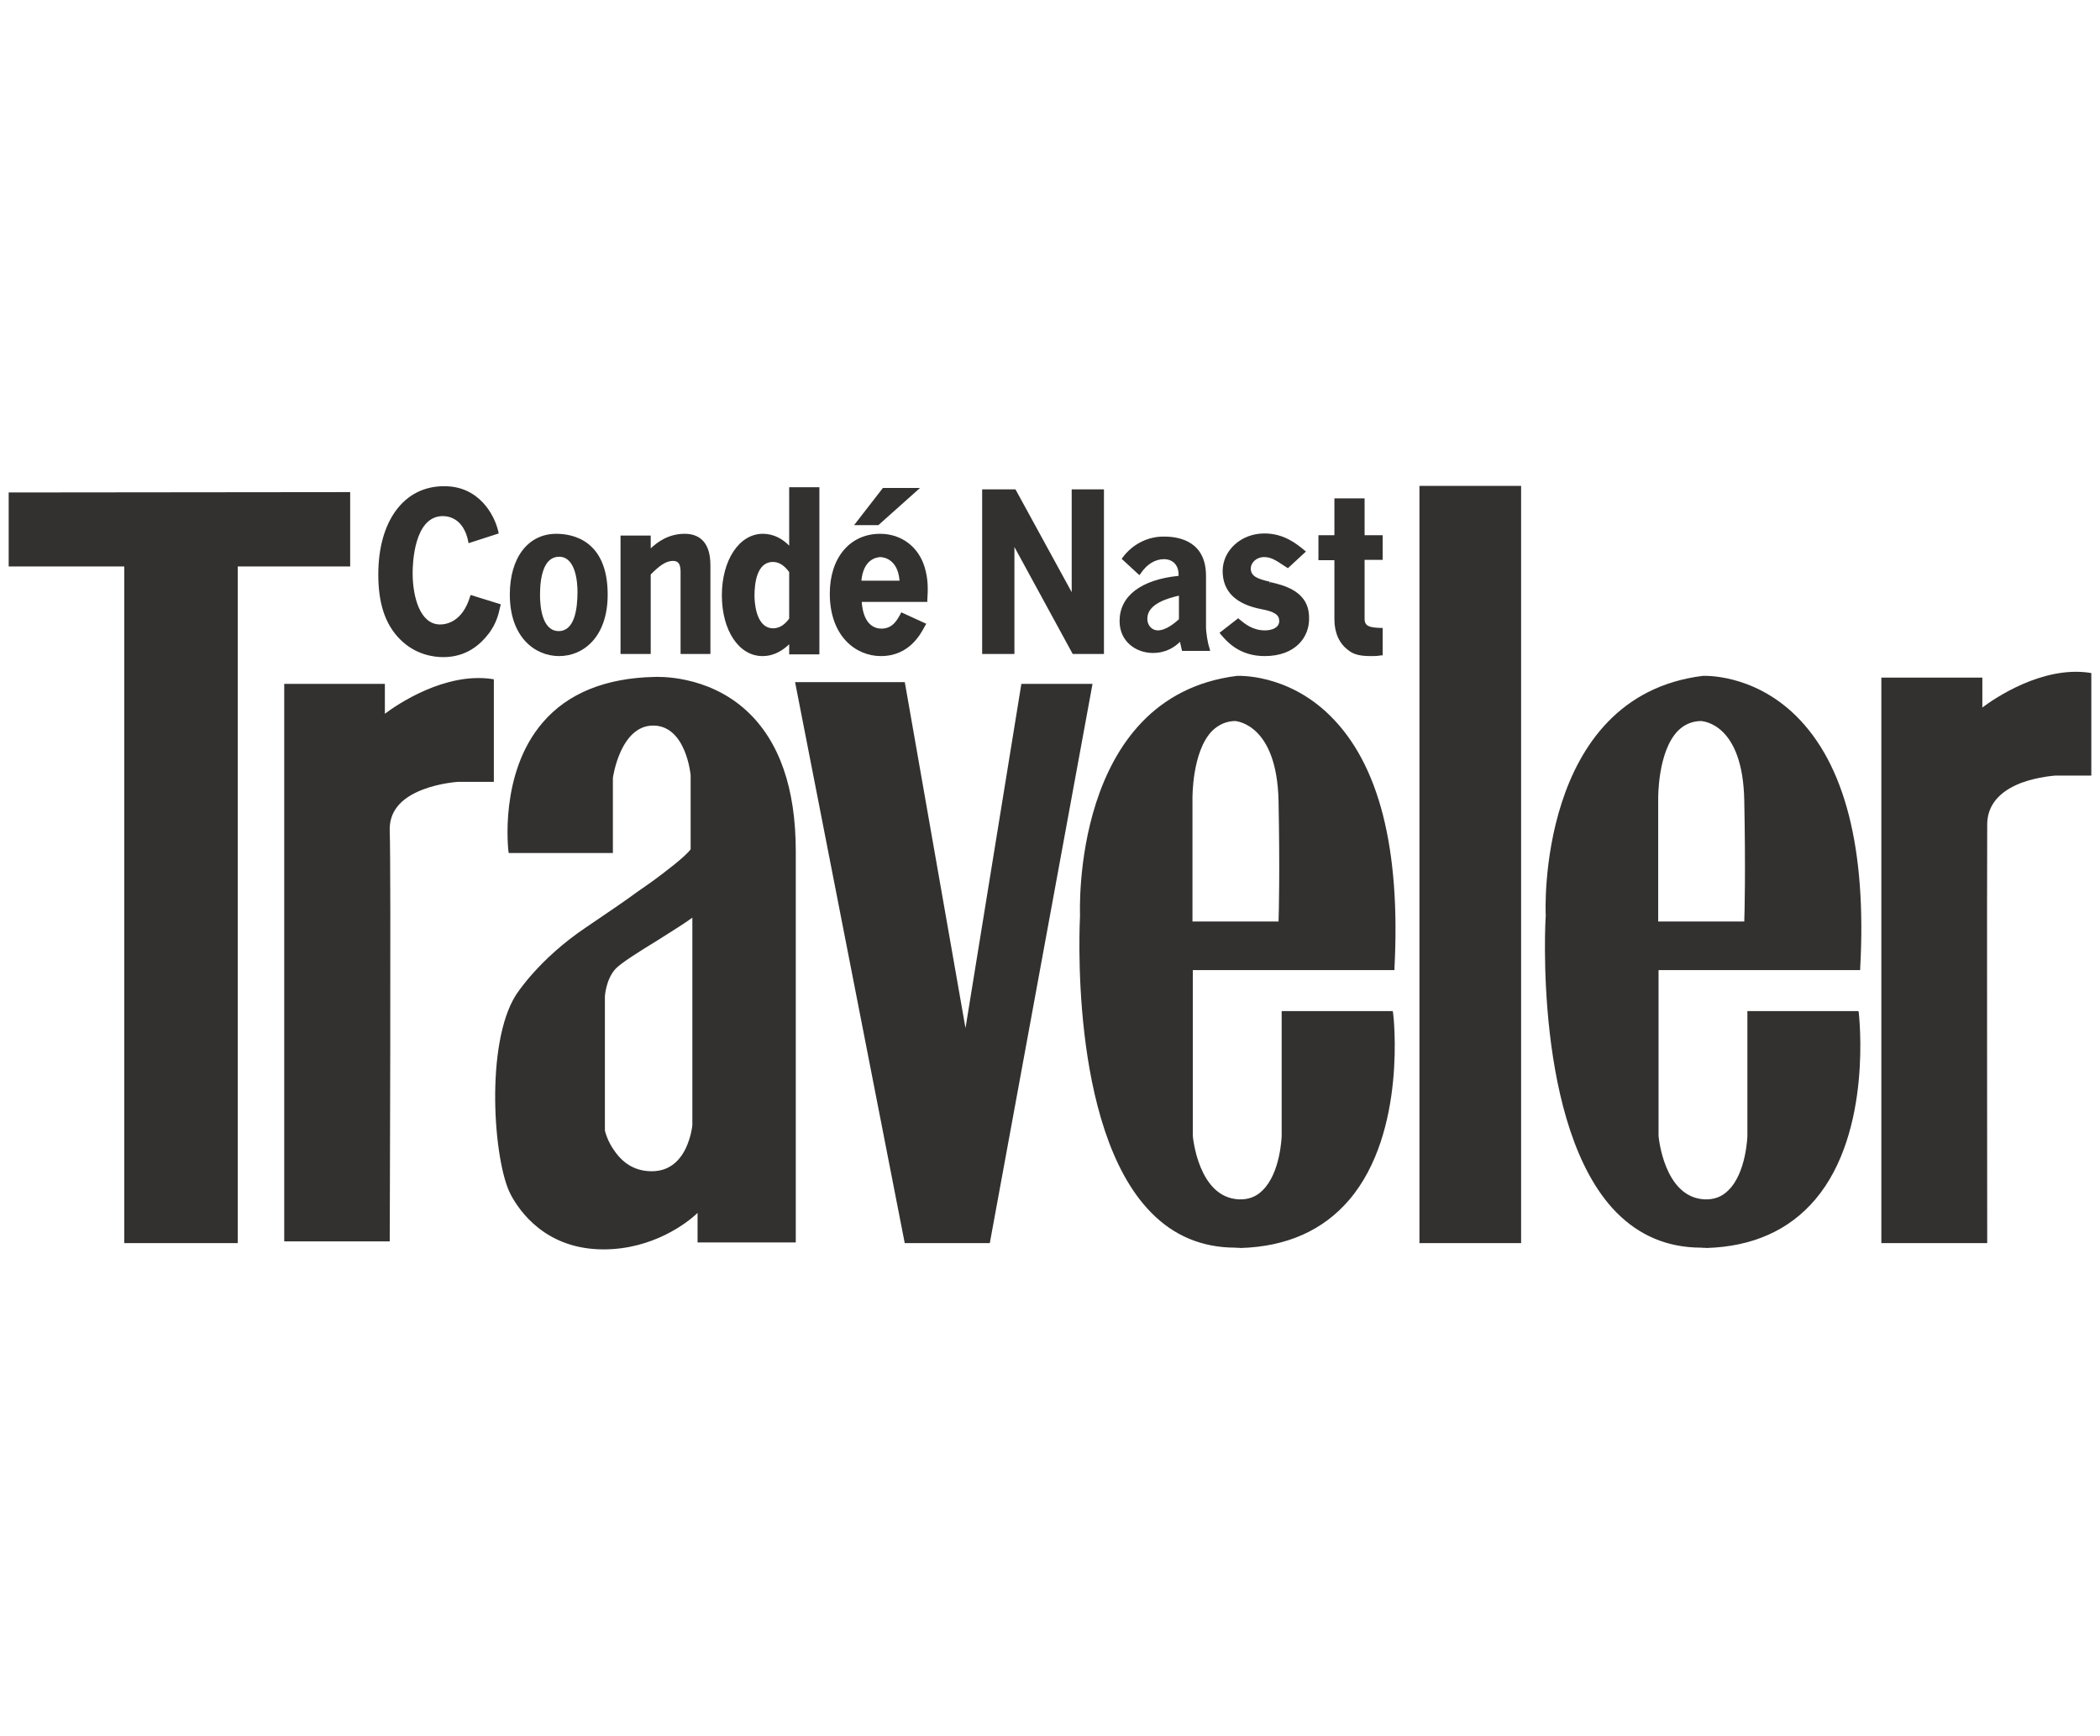
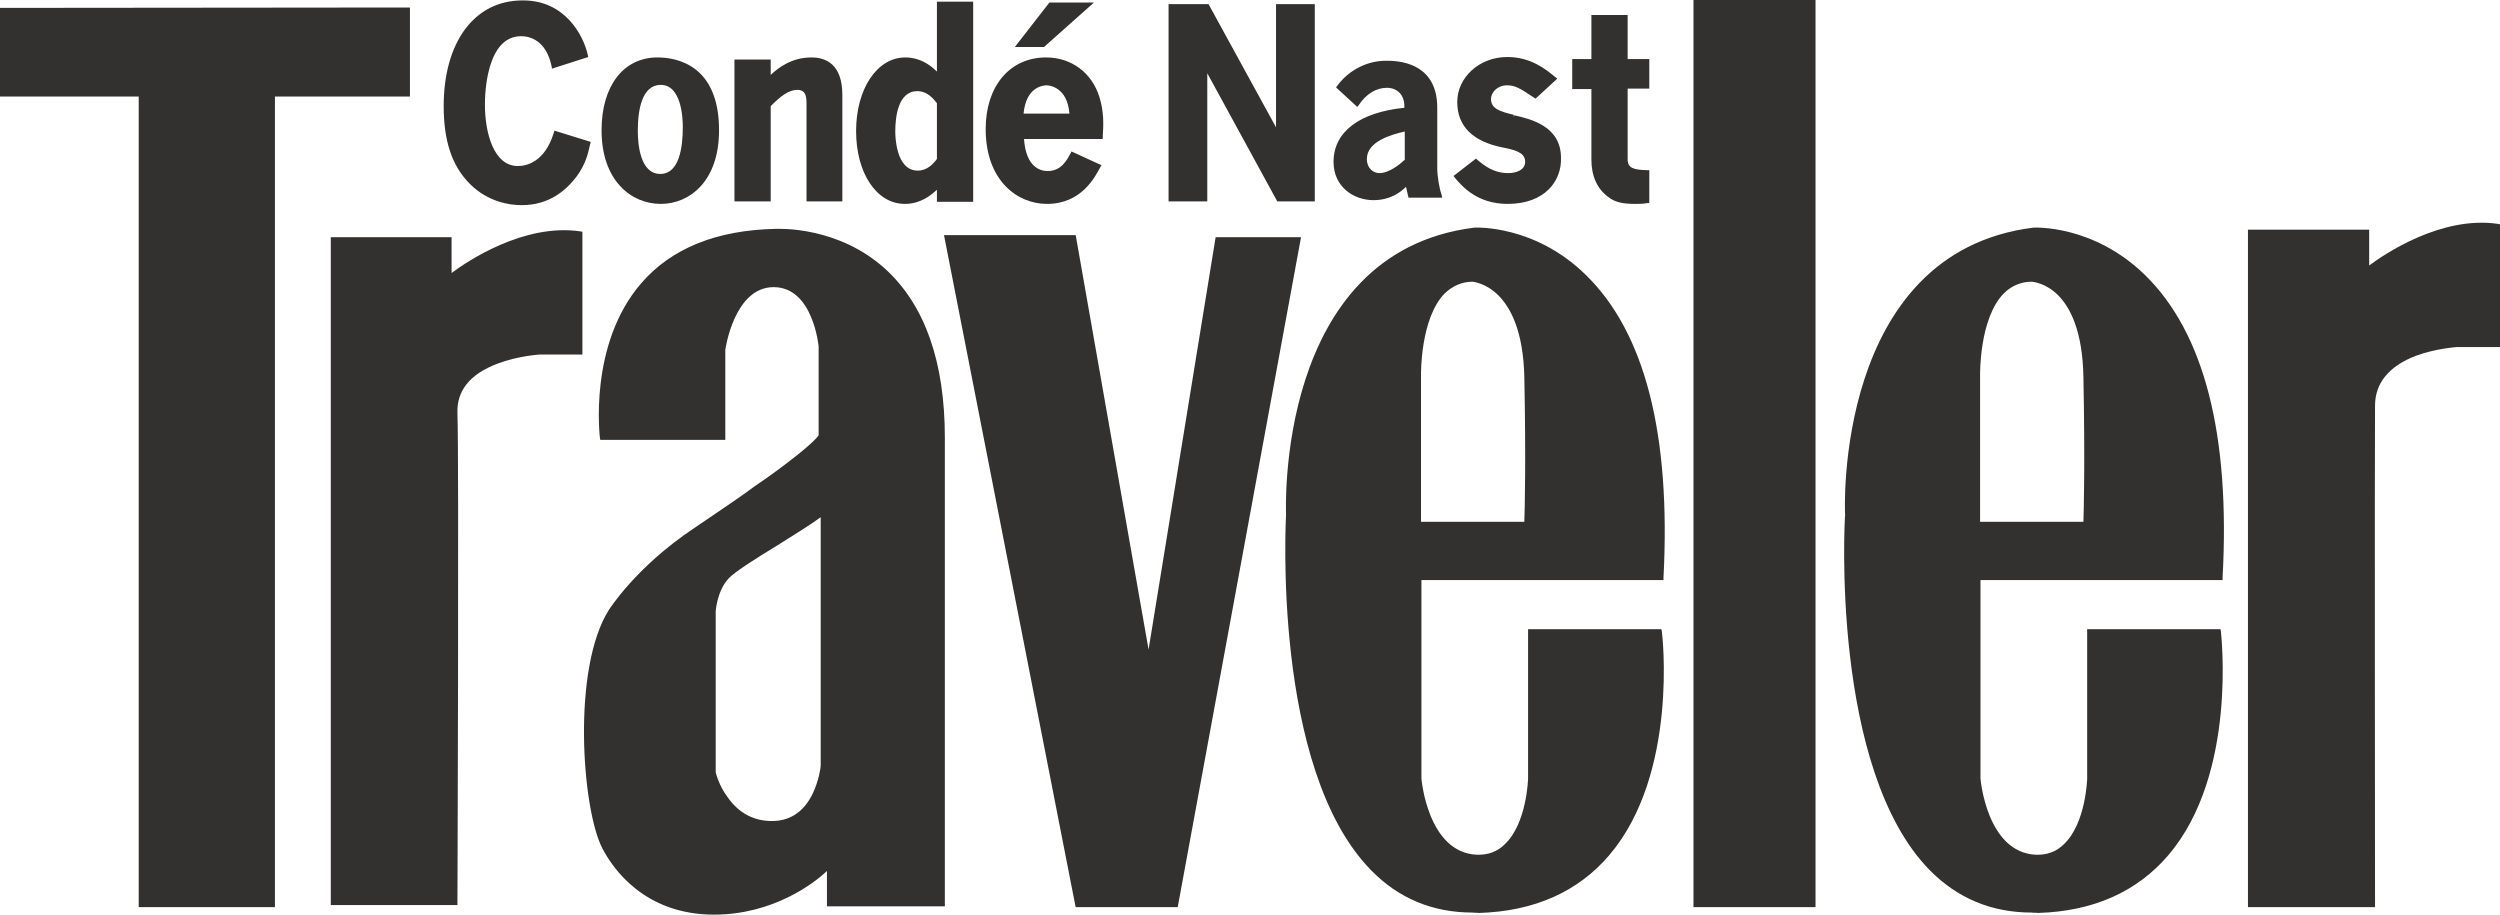
- <svg xmlns="http://www.w3.org/2000/svg" width="121" height="100" viewBox="0 0 121 100" fill="none">
-   <path fill-rule="evenodd" clip-rule="evenodd" d="M0.62 28.48V32.524H7.299V71.52H13.598V32.524H20.077V28.48H0.62Z" fill="#33312F" />
-   <path fill-rule="evenodd" clip-rule="evenodd" d="M0.5 28.38V32.644H7.159V71.64H13.698V32.644H20.177V28.36L0.5 28.38ZM0.74 28.601L19.977 28.581V32.424H13.478V71.419H7.399V32.424H0.74V28.601Z" fill="#33312F" />
-   <path fill-rule="evenodd" clip-rule="evenodd" d="M22.056 41.372V39.531H16.477V71.439H22.336C22.336 71.439 22.416 50.2 22.336 47.898C22.236 45.136 26.396 44.955 26.396 44.955H28.335V39.25C25.196 38.79 22.056 41.372 22.056 41.372Z" fill="#33312F" />
-   <path fill-rule="evenodd" clip-rule="evenodd" d="M16.597 71.319H22.236C22.236 69.638 22.296 50.08 22.236 47.898C22.136 45.056 26.356 44.835 26.396 44.835H28.235V39.35C25.216 38.97 22.176 41.432 22.156 41.452L21.976 41.612V39.631H16.617V71.319H16.597ZM22.456 71.54H16.377V39.41H22.176V41.132C22.896 40.591 25.636 38.73 28.355 39.13L28.455 39.15V45.056H26.396C26.396 45.056 25.376 45.116 24.376 45.496C23.056 45.996 22.416 46.797 22.456 47.878C22.536 50.16 22.456 71.199 22.456 71.419V71.54ZM58.97 39.531L55.651 59.949L52.051 39.45H45.952L52.231 71.54H56.931L62.83 39.55H58.97V39.531Z" fill="#33312F" />
-   <path fill-rule="evenodd" clip-rule="evenodd" d="M52.331 71.4H56.851L62.69 39.631H59.05L55.631 60.61L51.931 39.531H46.072L52.331 71.4ZM57.031 71.64H52.131L52.111 71.54L45.812 39.31H52.131L52.151 39.41L55.631 59.248L58.85 39.41H62.95L57.031 71.64ZM71.208 41.452C71.208 41.452 73.688 41.532 73.788 46.136C73.888 50.741 73.788 53.223 73.788 53.223H68.629V46.056C68.629 46.056 68.529 41.452 71.208 41.452ZM73.968 58.368V65.454C73.968 65.454 73.868 69.318 71.388 69.218C68.889 69.137 68.609 65.454 68.609 65.454V55.805H80.227C81.147 38.429 71.288 39.07 71.288 39.07C61.69 40.271 62.35 52.763 62.35 52.763C62.35 52.763 61.15 72.16 71.488 71.8C81.806 71.439 80.167 58.388 80.167 58.388H73.968V58.368Z" fill="#33312F" />
-   <path fill-rule="evenodd" clip-rule="evenodd" d="M73.668 53.103C73.688 52.562 73.748 50.14 73.668 46.136C73.568 41.752 71.268 41.572 71.188 41.552C70.668 41.552 70.228 41.752 69.848 42.113C68.669 43.314 68.709 46.016 68.709 46.036V53.103H73.668ZM73.888 53.323H68.509V46.036C68.509 45.936 68.469 43.214 69.709 41.953C70.128 41.532 70.628 41.332 71.208 41.332C71.328 41.332 73.808 41.472 73.908 46.136C74.008 50.681 73.908 53.183 73.908 53.223L73.888 53.323ZM71.428 39.17H71.308C61.93 40.331 62.45 52.622 62.47 52.742C62.47 52.883 61.77 64.874 66.489 69.698C67.849 71.079 69.528 71.74 71.488 71.68C74.068 71.58 76.127 70.679 77.587 68.957C80.647 65.374 80.147 59.328 80.067 58.468H74.108V65.454C74.108 65.554 74.048 67.716 72.908 68.777C72.488 69.157 71.988 69.338 71.408 69.338C70.348 69.297 69.508 68.617 68.989 67.356C68.749 66.755 68.589 66.115 68.529 65.474V55.705H80.147C80.487 48.959 79.247 44.155 76.487 41.412C74.348 39.31 71.968 39.17 71.428 39.17ZM71.188 71.9C69.269 71.9 67.629 71.219 66.309 69.858C61.53 64.974 62.23 52.883 62.23 52.763C62.23 52.642 61.69 40.151 71.268 38.95C71.308 38.95 74.148 38.79 76.627 41.232C79.467 44.015 80.707 48.919 80.347 55.805V55.905H68.729V65.454C68.729 65.474 69.029 69.017 71.388 69.117C71.908 69.137 72.368 68.977 72.728 68.617C73.788 67.616 73.848 65.474 73.848 65.454V58.267H80.247L80.267 58.368C80.287 58.428 81.087 65.214 77.747 69.137C76.247 70.899 74.148 71.84 71.488 71.92C71.388 71.9 71.288 71.92 71.188 71.9ZM98.024 41.452C98.024 41.452 100.523 41.532 100.603 46.136C100.703 50.741 100.603 53.223 100.603 53.223H95.424V46.056C95.444 46.056 95.364 41.452 98.024 41.452ZM100.803 58.368V65.454C100.803 65.454 100.703 69.318 98.224 69.218C95.724 69.137 95.444 65.454 95.444 65.454V55.805H107.062C107.982 38.429 98.124 39.07 98.124 39.07C88.525 40.271 89.185 52.763 89.185 52.763C89.185 52.763 87.985 72.16 98.324 71.8C108.662 71.439 107.002 58.388 107.002 58.388H100.803V58.368Z" fill="#33312F" />
-   <path fill-rule="evenodd" clip-rule="evenodd" d="M100.503 53.103C100.523 52.562 100.583 50.14 100.503 46.136C100.423 41.733 98.164 41.572 98.024 41.552C97.504 41.552 97.044 41.752 96.684 42.113C95.504 43.314 95.544 46.016 95.544 46.036V53.103H100.503ZM100.723 53.323H95.324V46.036C95.324 45.936 95.284 43.214 96.524 41.953C96.924 41.532 97.424 41.332 98.024 41.332C98.124 41.332 100.623 41.472 100.723 46.136C100.823 50.681 100.723 53.183 100.723 53.223V53.323ZM98.244 39.17H98.124C88.765 40.331 89.285 52.622 89.285 52.742C89.285 52.883 88.585 64.894 93.284 69.698C94.644 71.079 96.324 71.74 98.284 71.68C100.883 71.58 102.923 70.679 104.383 68.977C107.442 65.394 106.942 59.328 106.862 58.488H100.903V65.454C100.903 65.554 100.843 67.736 99.704 68.777C99.303 69.157 98.764 69.358 98.204 69.338C97.144 69.297 96.304 68.617 95.784 67.356C95.544 66.755 95.384 66.115 95.324 65.474V55.705H106.942C107.282 48.959 106.062 44.155 103.283 41.432C101.163 39.29 98.784 39.17 98.244 39.17ZM98.024 71.9C96.104 71.9 94.464 71.219 93.125 69.858C88.345 64.974 89.045 52.883 89.065 52.763C89.045 52.642 88.525 40.151 98.104 38.95C98.144 38.95 100.963 38.79 103.463 41.232C106.302 44.015 107.562 48.919 107.182 55.805V55.905H95.564V65.454C95.564 65.474 95.864 69.017 98.224 69.117C98.744 69.137 99.204 68.977 99.564 68.617C100.623 67.616 100.683 65.474 100.683 65.454V58.267H107.082L107.102 58.368C107.102 58.428 107.922 65.214 104.583 69.137C103.083 70.899 100.983 71.84 98.324 71.92C98.224 71.9 98.124 71.92 98.024 71.9ZM81.906 71.52H87.525V28.12H81.906V71.52Z" fill="#33312F" />
-   <path fill-rule="evenodd" clip-rule="evenodd" d="M82.026 71.4H87.425V28.24H82.026V71.4ZM81.787 71.64H87.645V28H81.787V71.64ZM114.101 40.992V39.15H108.522V71.499H114.381C114.381 71.499 114.361 49.8 114.381 47.498C114.401 44.735 118.44 44.555 118.44 44.555H120.38V38.85C117.241 38.429 114.101 40.992 114.101 40.992Z" fill="#33312F" />
-   <path fill-rule="evenodd" clip-rule="evenodd" d="M114.501 71.64H108.402V39.05H114.221V40.772C114.941 40.231 117.68 38.369 120.4 38.77L120.5 38.79V44.695H118.44C118.44 44.695 117.441 44.755 116.461 45.116C115.161 45.616 114.501 46.437 114.501 47.518C114.481 49.78 114.501 71.299 114.501 71.52V71.64ZM40.013 64.874C40.013 64.874 39.773 67.616 37.614 67.636C35.314 67.656 34.754 65.174 34.754 65.174V57.427C34.754 57.427 34.814 56.406 35.394 55.765C35.974 55.125 39.174 53.403 40.013 52.682V64.874ZM37.734 39.15C28.135 39.33 29.435 49.059 29.435 49.059H35.214V44.855C35.214 44.855 35.614 41.733 37.634 41.733C39.654 41.733 39.913 44.715 39.913 44.715V48.999C39.633 49.499 37.734 50.861 37.734 50.861C36.994 51.361 36.134 52.002 33.854 53.523C31.055 55.385 29.835 57.387 29.835 57.387C28.055 60.209 28.555 66.895 29.535 68.757C29.915 69.518 31.375 71.88 34.794 71.88C38.214 71.88 40.333 69.678 40.333 69.678V71.52H45.773V49.079C45.752 38.61 37.734 39.15 37.734 39.15Z" fill="#33312F" />
-   <path fill-rule="evenodd" clip-rule="evenodd" d="M34.854 65.154C34.874 65.234 35.014 65.794 35.414 66.335C35.954 67.116 36.694 67.516 37.614 67.496C38.454 67.476 39.094 67.035 39.514 66.175C39.813 65.534 39.893 64.914 39.893 64.834V52.883C39.434 53.223 38.654 53.703 37.834 54.224C36.814 54.844 35.774 55.505 35.474 55.825C34.914 56.426 34.854 57.407 34.854 57.407V65.154ZM37.574 67.736C35.234 67.736 34.654 65.234 34.634 65.194V57.427C34.634 57.367 34.694 56.366 35.314 55.685C35.634 55.345 36.654 54.704 37.734 54.044C38.634 53.483 39.574 52.923 39.953 52.582L40.133 52.422V64.894C40.133 64.914 39.853 67.716 37.634 67.756H37.574V67.736ZM37.634 41.612C39.754 41.612 40.013 44.655 40.013 44.695V49.019L39.993 49.039C39.714 49.54 37.854 50.881 37.774 50.941C37.494 51.121 37.194 51.341 36.834 51.602C36.194 52.042 35.334 52.662 33.894 53.623C31.155 55.465 29.915 57.427 29.895 57.447C28.155 60.209 28.635 66.855 29.595 68.697C30.075 69.618 31.535 71.76 34.754 71.76C37.974 71.76 40.193 69.618 40.213 69.598L40.413 69.398V71.4H45.633V49.079C45.633 45.536 44.713 42.873 42.893 41.192C40.633 39.09 37.754 39.27 37.734 39.27C34.974 39.33 32.875 40.171 31.455 41.813C29.195 44.435 29.455 48.298 29.515 48.959H35.074V44.855C35.114 44.715 35.534 41.612 37.634 41.612ZM34.774 72C31.435 72 29.915 69.778 29.415 68.817C28.435 66.935 27.935 60.149 29.735 57.327C29.755 57.307 31.015 55.285 33.794 53.423C35.214 52.462 36.094 51.862 36.714 51.401C37.094 51.141 37.374 50.941 37.654 50.741C38.174 50.36 39.533 49.339 39.794 48.939V44.675C39.794 44.655 39.533 41.813 37.634 41.813C35.734 41.813 35.314 44.815 35.314 44.835V49.159H29.315L29.295 49.059C29.295 49.019 28.735 44.575 31.275 41.632C32.715 39.951 34.894 39.07 37.714 39.01C37.834 39.01 40.753 38.85 43.053 40.992C44.913 42.733 45.852 45.436 45.852 49.059V71.6H40.193V69.898C39.593 70.479 37.614 72 34.774 72ZM27.156 34.466C26.656 36.107 25.496 36.107 25.336 36.107C24.156 36.107 23.636 34.606 23.636 33.025C23.636 32.004 23.876 29.622 25.496 29.622C25.996 29.622 26.796 29.842 27.076 31.143L28.615 30.662C28.515 30.242 27.835 28.1 25.576 28.12C23.576 28.12 21.916 29.802 21.916 33.085C21.916 36.668 23.976 37.729 25.536 37.729C26.796 37.729 27.576 37.068 28.055 36.408C28.455 35.847 28.555 35.367 28.675 34.906L27.156 34.466Z" fill="#33312F" />
-   <path fill-rule="evenodd" clip-rule="evenodd" d="M25.616 28.24H25.576C23.416 28.24 22.036 30.142 22.036 33.105C22.036 37.429 24.956 37.649 25.556 37.649C26.556 37.649 27.375 37.208 27.995 36.368C28.355 35.867 28.455 35.447 28.575 35.006L27.276 34.606C26.756 36.107 25.696 36.227 25.376 36.227C24.036 36.227 23.556 34.506 23.556 33.045C23.556 32.464 23.656 29.541 25.536 29.541C26.016 29.541 26.876 29.742 27.196 31.043L28.515 30.622C28.335 30.102 27.675 28.24 25.616 28.24ZM25.536 37.869C24.976 37.869 23.936 37.729 23.056 36.848C22.176 35.967 21.797 34.746 21.797 33.105C21.797 30.022 23.276 28.02 25.576 28.02H25.616C27.596 28.02 28.495 29.662 28.715 30.642L28.735 30.742L26.996 31.303L26.976 31.183C26.716 29.942 25.936 29.742 25.516 29.742C23.856 29.742 23.776 32.484 23.776 33.025C23.776 34.386 24.196 35.987 25.356 35.987C25.736 35.987 26.636 35.827 27.076 34.406L27.116 34.286L28.855 34.826L28.815 34.986C28.715 35.447 28.595 35.907 28.195 36.468C27.695 37.128 26.896 37.869 25.536 37.869ZM30.995 34.286C30.995 34.706 31.035 36.488 32.175 36.488C33.315 36.488 33.374 34.686 33.374 34.106C33.374 33.525 33.255 31.984 32.195 31.984C31.215 31.964 30.995 33.225 30.995 34.286ZM34.894 34.246C34.894 36.668 33.514 37.689 32.195 37.689C30.995 37.689 29.475 36.808 29.475 34.246C29.475 32.024 30.615 30.843 32.035 30.843C34.314 30.863 34.894 32.704 34.894 34.246Z" fill="#33312F" />
-   <path fill-rule="evenodd" clip-rule="evenodd" d="M32.215 32.084C31.315 32.084 31.115 33.285 31.115 34.286C31.115 34.906 31.215 36.368 32.195 36.368C33.095 36.368 33.275 35.127 33.275 34.106C33.275 33.625 33.195 32.084 32.215 32.084ZM32.195 36.588C31.375 36.588 30.895 35.747 30.895 34.286C30.895 32.704 31.355 31.863 32.215 31.863C33.414 31.863 33.514 33.585 33.514 34.106C33.495 36.167 32.795 36.588 32.195 36.588ZM32.055 30.983C30.575 30.983 29.615 32.264 29.615 34.266C29.615 36.708 31.015 37.589 32.215 37.589C33.994 37.589 34.794 35.907 34.794 34.266C34.774 33.265 34.514 30.983 32.055 30.983ZM32.215 37.809C30.815 37.809 29.375 36.708 29.375 34.266C29.375 32.124 30.435 30.762 32.055 30.762C32.955 30.762 35.014 31.103 35.014 34.266C35.014 36.708 33.614 37.809 32.215 37.809ZM39.453 30.883C38.354 30.883 37.674 31.583 37.374 31.904V31.003H35.854V37.589H37.374V33.065C37.914 32.504 38.314 32.224 38.754 32.224C39.194 32.224 39.313 32.624 39.313 32.984V37.589H40.813V32.564C40.833 31.463 40.393 30.883 39.453 30.883Z" fill="#33312F" />
-   <path fill-rule="evenodd" clip-rule="evenodd" d="M39.434 37.469H40.713V32.564C40.713 31.503 40.293 30.983 39.453 30.983C38.394 30.983 37.734 31.663 37.474 31.964L37.274 32.164V31.083H35.994V37.449H37.274V32.984L37.314 32.965C37.854 32.424 38.274 32.084 38.774 32.084C39.214 32.084 39.434 32.364 39.434 32.944V37.469ZM40.953 37.689H39.214V32.965C39.214 32.504 39.094 32.324 38.774 32.324C38.354 32.324 37.974 32.624 37.494 33.105V37.689H35.754V30.863H37.494V31.603C37.854 31.263 38.494 30.762 39.453 30.762C40.133 30.762 40.933 31.083 40.933 32.564V37.689H40.953ZM45.593 32.904C45.413 32.664 45.053 32.264 44.553 32.264C43.433 32.264 43.373 33.825 43.373 34.326C43.373 34.886 43.513 36.308 44.553 36.308C45.093 36.308 45.432 35.887 45.593 35.667V32.904ZM47.092 37.569H45.572V36.828C45.392 37.048 44.833 37.689 43.953 37.689C42.593 37.689 41.713 36.187 41.713 34.286C41.713 32.384 42.613 30.863 43.953 30.863C44.233 30.863 44.913 30.903 45.572 31.723V28.16H47.092V37.569Z" fill="#33312F" />
-   <path fill-rule="evenodd" clip-rule="evenodd" d="M44.533 32.384C43.613 32.384 43.473 33.605 43.473 34.326C43.473 34.526 43.493 36.208 44.553 36.208C45.013 36.208 45.312 35.867 45.472 35.647V32.965C45.173 32.564 44.873 32.384 44.533 32.384ZM44.553 36.428C43.593 36.428 43.253 35.307 43.253 34.326C43.253 32.925 43.713 32.164 44.553 32.164C44.953 32.164 45.333 32.404 45.693 32.864L45.712 32.884V35.727L45.693 35.747C45.513 35.967 45.133 36.428 44.553 36.428ZM43.953 30.983C42.733 30.983 41.833 32.384 41.833 34.286C41.833 36.187 42.713 37.569 43.953 37.569C44.793 37.569 45.312 36.968 45.492 36.748L45.693 36.508V37.449H46.972V28.28H45.693V32.044L45.492 31.803C45.053 31.263 44.533 30.983 43.953 30.983ZM43.933 37.809C42.573 37.809 41.593 36.328 41.593 34.306C41.593 32.284 42.593 30.762 43.953 30.762C44.613 30.762 45.113 31.083 45.472 31.443V28.08H47.212V37.709H45.472V37.128C45.173 37.409 44.673 37.809 43.933 37.809ZM49.512 33.585C49.572 32.364 50.212 32.004 50.712 32.004C51.132 32.004 51.891 32.284 51.951 33.585H49.512ZM53.151 32.704C52.851 31.683 52.011 30.883 50.712 30.883C49.072 30.883 47.932 32.204 47.932 34.206C47.932 36.448 49.252 37.689 50.772 37.689C52.371 37.689 52.991 36.408 53.191 36.007L51.951 35.447C51.812 35.727 51.532 36.368 50.772 36.368C50.332 36.368 49.572 36.107 49.512 34.586H53.291C53.331 34.005 53.351 33.425 53.151 32.704Z" fill="#33312F" />
-   <path fill-rule="evenodd" clip-rule="evenodd" d="M49.632 33.465H51.831C51.731 32.184 50.872 32.104 50.712 32.104C50.492 32.124 49.752 32.224 49.632 33.465ZM52.071 33.685H49.392V33.565C49.452 32.324 50.112 31.884 50.712 31.884C50.932 31.884 51.991 31.964 52.071 33.565V33.685ZM50.712 30.983C49.132 30.983 48.052 32.284 48.052 34.206C48.052 36.528 49.452 37.569 50.772 37.569C52.191 37.569 52.811 36.528 53.051 36.047L52.031 35.587C51.871 35.887 51.532 36.468 50.792 36.468C50.492 36.468 49.492 36.328 49.432 34.586V34.466H53.231C53.251 33.905 53.251 33.385 53.071 32.724C52.711 31.643 51.831 30.983 50.712 30.983ZM50.752 37.809C49.332 37.809 47.812 36.688 47.812 34.206C47.812 32.144 48.972 30.762 50.712 30.762C51.931 30.762 52.911 31.503 53.271 32.664C53.491 33.385 53.471 33.965 53.431 34.586V34.686H49.652C49.752 36.087 50.472 36.227 50.792 36.227C51.452 36.227 51.712 35.687 51.871 35.407L51.931 35.287L53.371 35.947L53.311 36.047C53.071 36.488 52.431 37.809 50.752 37.809ZM52.711 28.24H50.932L49.452 30.162H50.592L52.711 28.24Z" fill="#33312F" />
-   <path fill-rule="evenodd" clip-rule="evenodd" d="M49.692 30.042H50.552L52.431 28.36H51.012L49.692 30.042ZM50.612 30.262H49.212L50.872 28.12H53.011L50.612 30.262ZM61.85 28.32V34.526H61.83L58.43 28.32H56.691V37.589H58.33V31.123H58.35L61.87 37.589H63.489V28.32H61.85Z" fill="#33312F" />
-   <path fill-rule="evenodd" clip-rule="evenodd" d="M61.93 37.469H63.37V28.44H61.97V34.646H61.79L61.73 34.586L58.37 28.44H56.811V37.469H58.21V31.003H58.39L58.45 31.063L61.93 37.469ZM63.609 37.689H61.81L58.45 31.523V37.689H56.591V28.2H58.51L61.75 34.126V28.2H63.609V37.689ZM68.029 34.186C67.469 34.306 65.989 34.626 65.989 35.647C65.989 36.167 66.369 36.428 66.709 36.428C67.249 36.428 67.829 35.927 68.029 35.727V34.186ZM69.388 36.127C69.388 36.508 69.489 37.108 69.588 37.409H68.209C68.149 37.188 68.109 36.988 68.089 36.768C67.829 37.028 67.309 37.509 66.429 37.509C65.489 37.509 64.629 36.888 64.629 35.787C64.629 34.166 66.249 33.445 68.029 33.305V33.125C68.029 32.524 67.629 32.144 67.069 32.144C66.429 32.144 65.969 32.484 65.629 33.005L64.769 32.224C65.309 31.483 66.169 31.063 67.089 31.083C68.069 31.083 69.368 31.423 69.368 33.225V36.127H69.388Z" fill="#33312F" />
-   <path fill-rule="evenodd" clip-rule="evenodd" d="M67.929 34.326C67.329 34.466 66.109 34.786 66.109 35.647C66.109 36.107 66.429 36.328 66.709 36.328C67.189 36.328 67.709 35.887 67.929 35.687V34.326ZM66.709 36.568C66.289 36.568 65.869 36.267 65.869 35.667C65.869 34.526 67.429 34.206 68.009 34.086L68.149 34.066V35.807L68.109 35.827C67.889 36.027 67.309 36.568 66.709 36.568ZM67.089 32.004C67.729 32.004 68.169 32.444 68.169 33.105V33.385L68.069 33.405C67.069 33.485 64.769 33.885 64.769 35.787C64.769 36.888 65.629 37.409 66.449 37.409C67.269 37.409 67.769 36.928 68.009 36.688L68.169 36.528L68.209 36.748C68.229 36.888 68.249 37.048 68.309 37.288H69.448C69.349 36.908 69.288 36.508 69.288 36.127V33.205C69.288 31.523 68.109 31.163 67.109 31.163C66.249 31.163 65.489 31.523 64.949 32.184L65.629 32.804C66.029 32.284 66.509 32.004 67.089 32.004ZM66.429 37.629C65.469 37.629 64.509 36.988 64.509 35.787C64.509 34.346 65.749 33.405 67.909 33.185V33.105C67.909 32.564 67.569 32.224 67.069 32.224C66.569 32.224 66.089 32.504 65.729 33.045L65.649 33.145L64.629 32.204L64.689 32.124C65.249 31.363 66.149 30.903 67.089 30.923C67.989 30.923 69.489 31.223 69.489 33.185V36.107C69.489 36.468 69.588 37.068 69.689 37.349L69.728 37.509H68.109L68.089 37.429C68.049 37.288 68.029 37.128 67.989 36.988C67.709 37.268 67.209 37.629 66.429 37.629ZM73.188 33.645C72.568 33.505 71.988 33.365 71.988 32.784C71.988 32.404 72.328 32.024 72.888 32.024C73.288 32.024 73.588 32.184 74.088 32.524L74.228 32.624L75.108 31.823C74.668 31.463 73.968 30.883 72.868 30.883C71.548 30.883 70.568 31.823 70.568 32.925C70.568 34.546 72.068 34.906 72.728 35.026C73.328 35.127 73.828 35.307 73.828 35.827C73.828 36.308 73.328 36.488 72.888 36.488C72.148 36.488 71.688 36.087 71.348 35.807L70.428 36.508C70.808 36.948 71.488 37.709 72.868 37.709C74.728 37.709 75.347 36.508 75.347 35.587C75.347 34.126 73.988 33.825 73.188 33.645Z" fill="#33312F" />
-   <path fill-rule="evenodd" clip-rule="evenodd" d="M70.588 36.508C70.948 36.928 71.588 37.589 72.868 37.589C73.748 37.589 75.228 37.168 75.228 35.587C75.228 34.246 73.928 33.945 73.168 33.765H73.148L73.168 33.645L73.128 33.745C72.488 33.585 71.848 33.445 71.848 32.764C71.848 32.324 72.228 31.884 72.848 31.884C73.268 31.884 73.588 32.064 74.108 32.404L74.168 32.464L74.888 31.803C74.468 31.463 73.808 30.983 72.828 30.983C71.608 30.983 70.648 31.823 70.648 32.925C70.648 34.506 72.188 34.806 72.708 34.906C73.328 35.026 73.908 35.207 73.908 35.807C73.908 36.368 73.348 36.588 72.848 36.588C72.108 36.588 71.628 36.208 71.308 35.947L70.588 36.508ZM72.868 37.809C71.408 37.809 70.688 36.968 70.348 36.568L70.268 36.468L71.348 35.627L71.408 35.687C71.748 35.967 72.188 36.328 72.888 36.328C73.268 36.328 73.708 36.187 73.708 35.787C73.708 35.427 73.428 35.247 72.688 35.106C71.208 34.826 70.448 34.086 70.448 32.904C70.448 31.723 71.508 30.742 72.848 30.742C73.988 30.742 74.708 31.343 75.148 31.703L75.248 31.783L74.208 32.744L73.988 32.604C73.488 32.264 73.208 32.104 72.848 32.104C72.368 32.104 72.068 32.444 72.068 32.764C72.068 33.225 72.488 33.365 73.168 33.525L73.148 33.645L73.188 33.545C73.968 33.725 75.427 34.066 75.427 35.587C75.468 36.688 74.668 37.809 72.868 37.809ZM79.567 32.184V30.983H78.507V28.841H76.987V30.983H76.087V32.184H76.987V35.687C76.987 36.348 77.207 36.988 77.747 37.368C78.167 37.689 78.707 37.709 79.567 37.669V36.308C78.987 36.288 78.507 36.267 78.507 35.687V32.184H79.567Z" fill="#33312F" />
-   <path fill-rule="evenodd" clip-rule="evenodd" d="M76.207 32.084H77.107V35.707C77.107 36.107 77.207 36.848 77.807 37.288C78.187 37.589 78.707 37.609 79.447 37.569V36.428C78.967 36.408 78.387 36.348 78.387 35.687V32.064H79.447V31.083H78.387V28.961H77.107V31.083H76.207V32.084ZM79.007 37.809C78.447 37.809 78.027 37.749 77.687 37.469C77.167 37.088 76.887 36.468 76.887 35.687V32.284H75.967V30.843H76.887V28.721H78.627V30.843H79.667V32.264H78.627V35.667C78.627 36.087 78.907 36.167 79.567 36.187H79.667V37.769H79.567C79.367 37.809 79.167 37.809 79.007 37.809Z" fill="#33312F" />
+ <svg xmlns="http://www.w3.org/2000/svg" width="82" height="30" viewBox="0 0 82 30" fill="none">
+   <g id="Vector">
+     <path fill-rule="evenodd" clip-rule="evenodd" d="M0.082 0.328V3.085H4.646V29.672H8.95V3.085H13.377V0.328H0.082Z" fill="#33312F" />
+     <path fill-rule="evenodd" clip-rule="evenodd" d="M0 0.259V3.167H4.55V29.754H9.018V3.167H13.446V0.246L0 0.259ZM0.164 0.409L13.309 0.396V3.016H8.868V29.604H4.714V3.016H0.164V0.409Z" fill="#33312F" />
+     <path fill-rule="evenodd" clip-rule="evenodd" d="M14.73 9.117V7.862H10.918V29.618H14.921C14.921 29.618 14.976 15.136 14.921 13.567C14.853 11.683 17.695 11.56 17.695 11.56H19.021V7.671C16.875 7.357 14.73 9.117 14.73 9.117Z" fill="#33312F" />
+     <path fill-rule="evenodd" clip-rule="evenodd" d="M11 29.536H14.853C14.853 28.389 14.894 15.055 14.853 13.567C14.785 11.629 17.668 11.479 17.695 11.479H18.953V7.739C16.889 7.48 14.812 9.158 14.799 9.172L14.676 9.281V7.93H11.014V29.536H11ZM15.004 29.686H10.85V7.78H14.812V8.954C15.304 8.585 17.176 7.316 19.035 7.589L19.103 7.602V11.629H17.695C17.695 11.629 16.998 11.67 16.315 11.929C15.413 12.27 14.976 12.816 15.004 13.553C15.058 15.109 15.004 29.454 15.004 29.604V29.686ZM39.955 7.862L37.686 21.783L35.227 7.807H31.059L35.35 29.686H38.561L42.592 7.875H39.955V7.862Z" fill="#33312F" />
+     <path fill-rule="evenodd" clip-rule="evenodd" d="M35.418 29.59H38.506L42.496 7.93H40.009L37.673 22.234L35.145 7.862H31.141L35.418 29.59ZM38.629 29.754H35.282L35.268 29.686L30.963 7.712H35.282L35.295 7.78L37.673 21.306L39.873 7.78H42.674L38.629 29.754ZM48.317 9.172C48.317 9.172 50.012 9.227 50.08 12.366C50.148 15.505 50.08 17.198 50.08 17.198H46.555V12.311C46.555 12.311 46.486 9.172 48.317 9.172ZM50.203 20.705V25.537C50.203 25.537 50.135 28.171 48.44 28.103C46.732 28.048 46.541 25.537 46.541 25.537V18.958H54.48C55.108 7.111 48.372 7.548 48.372 7.548C41.813 8.367 42.264 16.884 42.264 16.884C42.264 16.884 41.444 30.109 48.509 29.863C55.559 29.618 54.439 20.719 54.439 20.719H50.203V20.705Z" fill="#33312F" />
+     <path fill-rule="evenodd" clip-rule="evenodd" d="M49.998 17.116C50.012 16.747 50.053 15.095 49.998 12.366C49.93 9.377 48.358 9.254 48.304 9.24C47.948 9.24 47.648 9.377 47.388 9.622C46.582 10.441 46.609 12.284 46.609 12.297V17.116H49.998ZM50.148 17.266H46.473V12.297C46.473 12.229 46.445 10.373 47.292 9.513C47.579 9.227 47.921 9.09 48.317 9.09C48.399 9.09 50.094 9.186 50.162 12.366C50.23 15.464 50.162 17.17 50.162 17.198L50.148 17.266ZM48.468 7.616H48.386C41.977 8.408 42.332 16.788 42.346 16.87C42.346 16.965 41.868 25.141 45.093 28.43C46.022 29.372 47.169 29.823 48.509 29.782C50.271 29.713 51.679 29.099 52.676 27.925C54.767 25.482 54.425 21.36 54.371 20.773H50.299V25.537C50.299 25.605 50.258 27.079 49.479 27.802C49.192 28.062 48.85 28.185 48.454 28.185C47.73 28.157 47.156 27.693 46.8 26.834C46.637 26.424 46.527 25.987 46.486 25.55V18.89H54.425C54.658 14.29 53.81 11.015 51.925 9.145C50.463 7.712 48.837 7.616 48.468 7.616ZM48.304 29.932C46.992 29.932 45.871 29.468 44.969 28.54C41.704 25.209 42.182 16.965 42.182 16.884C42.182 16.802 41.813 8.285 48.358 7.466C48.386 7.466 50.326 7.357 52.02 9.022C53.961 10.919 54.808 14.263 54.562 18.958V19.026H46.623V25.537C46.623 25.55 46.828 27.966 48.44 28.035C48.795 28.048 49.11 27.939 49.356 27.693C50.08 27.011 50.121 25.55 50.121 25.537V20.637H54.494L54.507 20.705C54.521 20.746 55.068 25.373 52.785 28.048C51.761 29.249 50.326 29.891 48.509 29.945C48.44 29.932 48.372 29.945 48.304 29.932ZM66.641 9.172C66.641 9.172 68.349 9.227 68.404 12.366C68.472 15.505 68.404 17.198 68.404 17.198H64.865V12.311C64.879 12.311 64.824 9.172 66.641 9.172ZM68.541 20.705V25.537C68.541 25.537 68.472 28.171 66.778 28.103C65.07 28.048 64.879 25.537 64.879 25.537V18.958H72.817C73.446 7.111 66.71 7.548 66.71 7.548C60.151 8.367 60.602 16.884 60.602 16.884C60.602 16.884 59.782 30.109 66.846 29.863C73.911 29.618 72.776 20.719 72.776 20.719H68.541V20.705Z" fill="#33312F" />
+     <path fill-rule="evenodd" clip-rule="evenodd" d="M68.336 17.116C68.349 16.747 68.39 15.095 68.336 12.366C68.281 9.363 66.737 9.254 66.641 9.24C66.286 9.24 65.972 9.377 65.726 9.622C64.919 10.441 64.947 12.284 64.947 12.297V17.116H68.336ZM68.486 17.266H64.796V12.297C64.796 12.229 64.769 10.373 65.616 9.513C65.89 9.227 66.231 9.09 66.641 9.09C66.71 9.09 68.418 9.186 68.486 12.366C68.554 15.464 68.486 17.17 68.486 17.198V17.266ZM66.791 7.616H66.71C60.315 8.408 60.67 16.788 60.67 16.87C60.67 16.965 60.192 25.155 63.403 28.43C64.332 29.372 65.48 29.823 66.819 29.782C68.595 29.713 69.989 29.099 70.987 27.939C73.077 25.496 72.736 21.36 72.681 20.787H68.609V25.537C68.609 25.605 68.568 27.093 67.789 27.802C67.516 28.062 67.147 28.198 66.764 28.185C66.04 28.157 65.466 27.693 65.111 26.834C64.947 26.424 64.838 25.987 64.796 25.55V18.89H72.736C72.968 14.29 72.134 11.015 70.235 9.158C68.787 7.698 67.16 7.616 66.791 7.616ZM66.641 29.932C65.329 29.932 64.209 29.468 63.294 28.54C60.028 25.209 60.506 16.965 60.52 16.884C60.506 16.802 60.151 8.285 66.696 7.466C66.723 7.466 68.65 7.357 70.358 9.022C72.298 10.919 73.159 14.263 72.9 18.958V19.026H64.96V25.537C64.96 25.55 65.165 27.966 66.778 28.035C67.133 28.048 67.447 27.939 67.693 27.693C68.418 27.011 68.459 25.55 68.459 25.537V20.637H72.831L72.845 20.705C72.845 20.746 73.405 25.373 71.123 28.048C70.098 29.249 68.664 29.891 66.846 29.945C66.778 29.932 66.71 29.945 66.641 29.932ZM55.628 29.672H59.467V0.082H55.628V29.672Z" fill="#33312F" />
+     <path fill-rule="evenodd" clip-rule="evenodd" d="M55.71 29.59H59.399V0.164H55.71V29.59ZM55.546 29.754H59.549V0H55.546V29.754ZM77.627 8.858V7.602H73.815V29.659H77.819C77.819 29.659 77.805 14.864 77.819 13.294C77.832 11.41 80.593 11.287 80.593 11.287H81.918V7.398C79.773 7.111 77.627 8.858 77.627 8.858Z" fill="#33312F" />
+     <path fill-rule="evenodd" clip-rule="evenodd" d="M77.901 29.754H73.733V7.534H77.709V8.708C78.201 8.339 80.073 7.07 81.932 7.343L82 7.357V11.383H80.593C80.593 11.383 79.909 11.424 79.24 11.67C78.352 12.011 77.901 12.57 77.901 13.308C77.887 14.85 77.901 29.522 77.901 29.672V29.754ZM27.001 25.141C27.001 25.141 26.837 27.011 25.361 27.025C23.79 27.038 23.407 25.346 23.407 25.346V20.064C23.407 20.064 23.448 19.368 23.844 18.931C24.241 18.494 26.427 17.32 27.001 16.829V25.141ZM25.443 7.602C18.884 7.725 19.772 14.358 19.772 14.358H23.721V11.492C23.721 11.492 23.995 9.363 25.375 9.363C26.755 9.363 26.933 11.397 26.933 11.397V14.318C26.741 14.659 25.443 15.587 25.443 15.587C24.938 15.928 24.35 16.365 22.792 17.402C20.879 18.672 20.046 20.036 20.046 20.036C18.829 21.961 19.171 26.52 19.841 27.789C20.1 28.308 21.098 29.918 23.434 29.918C25.771 29.918 27.22 28.417 27.22 28.417V29.672H30.936V14.372C30.922 7.234 25.443 7.602 25.443 7.602Z" fill="#33312F" />
+     <path fill-rule="evenodd" clip-rule="evenodd" d="M23.475 25.332C23.489 25.387 23.585 25.769 23.858 26.137C24.227 26.67 24.733 26.943 25.361 26.929C25.935 26.915 26.372 26.615 26.659 26.028C26.864 25.591 26.919 25.168 26.919 25.114V16.965C26.605 17.198 26.072 17.525 25.511 17.88C24.814 18.303 24.104 18.753 23.899 18.972C23.516 19.381 23.475 20.05 23.475 20.05V25.332ZM25.334 27.093C23.735 27.093 23.339 25.387 23.325 25.359V20.064C23.325 20.023 23.366 19.34 23.79 18.876C24.008 18.644 24.705 18.207 25.443 17.757C26.058 17.375 26.7 16.993 26.96 16.761L27.083 16.651V25.155C27.083 25.168 26.892 27.079 25.375 27.107H25.334V27.093ZM25.375 9.281C26.823 9.281 27.001 11.356 27.001 11.383V14.331L26.987 14.345C26.796 14.686 25.525 15.601 25.47 15.642C25.279 15.764 25.074 15.915 24.828 16.092C24.391 16.392 23.803 16.815 22.82 17.47C20.948 18.726 20.1 20.064 20.087 20.077C18.898 21.961 19.226 26.492 19.882 27.748C20.21 28.376 21.207 29.836 23.407 29.836C25.607 29.836 27.124 28.376 27.137 28.362L27.274 28.226V29.59H30.84V14.372C30.84 11.956 30.212 10.141 28.968 8.995C27.424 7.561 25.457 7.684 25.443 7.684C23.557 7.725 22.123 8.298 21.152 9.418C19.608 11.206 19.786 13.84 19.827 14.29H23.626V11.492C23.653 11.397 23.94 9.281 25.375 9.281ZM23.421 30C21.139 30 20.1 28.485 19.759 27.83C19.089 26.547 18.747 21.92 19.977 19.995C19.991 19.982 20.852 18.603 22.751 17.334C23.721 16.679 24.323 16.269 24.746 15.955C25.006 15.778 25.197 15.642 25.388 15.505C25.744 15.246 26.673 14.55 26.851 14.277V11.369C26.851 11.356 26.673 9.418 25.375 9.418C24.077 9.418 23.79 11.465 23.79 11.479V14.427H19.69L19.677 14.358C19.677 14.331 19.294 11.301 21.029 9.295C22.013 8.148 23.503 7.548 25.429 7.507C25.511 7.507 27.506 7.398 29.078 8.858C30.349 10.046 30.991 11.888 30.991 14.358V29.727H27.124V28.567C26.714 28.963 25.361 30 23.421 30ZM18.215 4.409C17.873 5.528 17.081 5.528 16.971 5.528C16.165 5.528 15.81 4.504 15.81 3.426C15.81 2.73 15.974 1.106 17.081 1.106C17.422 1.106 17.969 1.256 18.16 2.143L19.212 1.815C19.144 1.529 18.679 0.068 17.135 0.082C15.769 0.082 14.635 1.228 14.635 3.467C14.635 5.91 16.042 6.633 17.108 6.633C17.969 6.633 18.502 6.183 18.829 5.732C19.103 5.35 19.171 5.023 19.253 4.709L18.215 4.409Z" fill="#33312F" />
+     <path fill-rule="evenodd" clip-rule="evenodd" d="M17.163 0.164H17.135C15.659 0.164 14.716 1.46 14.716 3.48C14.716 6.429 16.712 6.579 17.122 6.579C17.805 6.579 18.365 6.278 18.788 5.705C19.035 5.364 19.103 5.077 19.185 4.777L18.297 4.504C17.941 5.528 17.217 5.61 16.998 5.61C16.083 5.61 15.755 4.436 15.755 3.439C15.755 3.044 15.823 1.051 17.108 1.051C17.436 1.051 18.023 1.187 18.242 2.075L19.144 1.788C19.021 1.433 18.57 0.164 17.163 0.164ZM17.108 6.729C16.725 6.729 16.015 6.633 15.413 6.033C14.812 5.432 14.553 4.6 14.553 3.48C14.553 1.379 15.564 0.014 17.135 0.014H17.163C18.515 0.014 19.13 1.133 19.28 1.802L19.294 1.87L18.105 2.252L18.092 2.17C17.914 1.324 17.381 1.187 17.094 1.187C15.96 1.187 15.905 3.057 15.905 3.426C15.905 4.354 16.192 5.446 16.985 5.446C17.244 5.446 17.859 5.337 18.16 4.368L18.187 4.286L19.376 4.654L19.349 4.763C19.28 5.077 19.198 5.391 18.925 5.773C18.584 6.224 18.037 6.729 17.108 6.729ZM20.838 4.286C20.838 4.572 20.866 5.787 21.644 5.787C22.423 5.787 22.464 4.559 22.464 4.163C22.464 3.767 22.382 2.716 21.658 2.716C20.988 2.702 20.838 3.562 20.838 4.286ZM23.503 4.258C23.503 5.91 22.56 6.606 21.658 6.606C20.838 6.606 19.8 6.005 19.8 4.258C19.8 2.743 20.579 1.938 21.549 1.938C23.107 1.952 23.503 3.207 23.503 4.258Z" fill="#33312F" />
+     <path fill-rule="evenodd" clip-rule="evenodd" d="M21.672 2.784C21.057 2.784 20.92 3.603 20.92 4.286C20.92 4.709 20.988 5.705 21.658 5.705C22.273 5.705 22.396 4.859 22.396 4.163C22.396 3.835 22.341 2.784 21.672 2.784ZM21.658 5.855C21.098 5.855 20.77 5.282 20.77 4.286C20.77 3.207 21.084 2.634 21.672 2.634C22.492 2.634 22.56 3.808 22.56 4.163C22.546 5.569 22.068 5.855 21.658 5.855ZM21.562 2.034C20.551 2.034 19.895 2.907 19.895 4.272C19.895 5.937 20.852 6.538 21.672 6.538C22.888 6.538 23.434 5.391 23.434 4.272C23.421 3.59 23.243 2.034 21.562 2.034ZM21.672 6.688C20.715 6.688 19.731 5.937 19.731 4.272C19.731 2.812 20.456 1.884 21.562 1.884C22.177 1.884 23.585 2.116 23.585 4.272C23.585 5.937 22.628 6.688 21.672 6.688ZM26.618 1.965C25.867 1.965 25.402 2.443 25.197 2.662V2.047H24.159V6.538H25.197V3.453C25.566 3.071 25.839 2.88 26.14 2.88C26.441 2.88 26.523 3.153 26.523 3.399V6.538H27.547V3.112C27.561 2.361 27.261 1.965 26.618 1.965Z" fill="#33312F" />
+     <path fill-rule="evenodd" clip-rule="evenodd" d="M26.605 6.456H27.479V3.112C27.479 2.389 27.192 2.034 26.618 2.034C25.894 2.034 25.443 2.498 25.265 2.702L25.129 2.839V2.102H24.254V6.442H25.129V3.399L25.156 3.385C25.525 3.016 25.812 2.784 26.154 2.784C26.454 2.784 26.605 2.975 26.605 3.371V6.456ZM27.643 6.606H26.454V3.385C26.454 3.071 26.372 2.948 26.154 2.948C25.867 2.948 25.607 3.153 25.279 3.48V6.606H24.09V1.952H25.279V2.457C25.525 2.225 25.962 1.884 26.618 1.884C27.083 1.884 27.629 2.102 27.629 3.112V6.606H27.643ZM30.813 3.344C30.69 3.18 30.444 2.907 30.103 2.907C29.337 2.907 29.296 3.972 29.296 4.313C29.296 4.695 29.392 5.664 30.103 5.664C30.472 5.664 30.704 5.378 30.813 5.227V3.344ZM31.838 6.524H30.799V6.019C30.677 6.169 30.294 6.606 29.693 6.606C28.764 6.606 28.162 5.582 28.162 4.286C28.162 2.989 28.777 1.952 29.693 1.952C29.884 1.952 30.349 1.979 30.799 2.539V0.109H31.838V6.524Z" fill="#33312F" />
+     <path fill-rule="evenodd" clip-rule="evenodd" d="M30.089 2.989C29.46 2.989 29.365 3.822 29.365 4.313C29.365 4.449 29.378 5.596 30.103 5.596C30.417 5.596 30.622 5.364 30.731 5.214V3.385C30.526 3.112 30.321 2.989 30.089 2.989ZM30.103 5.746C29.447 5.746 29.215 4.982 29.215 4.313C29.215 3.358 29.529 2.839 30.103 2.839C30.376 2.839 30.636 3.003 30.881 3.317L30.895 3.33V5.268L30.881 5.282C30.759 5.432 30.499 5.746 30.103 5.746ZM29.693 2.034C28.859 2.034 28.244 2.989 28.244 4.286C28.244 5.582 28.846 6.524 29.693 6.524C30.267 6.524 30.622 6.115 30.745 5.965L30.881 5.801V6.442H31.756V0.191H30.881V2.757L30.745 2.593C30.444 2.225 30.089 2.034 29.693 2.034ZM29.679 6.688C28.75 6.688 28.08 5.678 28.08 4.299C28.08 2.921 28.764 1.884 29.693 1.884C30.144 1.884 30.485 2.102 30.731 2.348V0.055H31.92V6.62H30.731V6.224C30.526 6.415 30.185 6.688 29.679 6.688ZM33.491 3.808C33.532 2.975 33.97 2.73 34.311 2.73C34.598 2.73 35.117 2.921 35.158 3.808H33.491ZM35.978 3.207C35.773 2.511 35.2 1.965 34.311 1.965C33.191 1.965 32.412 2.866 32.412 4.231C32.412 5.76 33.314 6.606 34.352 6.606C35.445 6.606 35.869 5.732 36.006 5.46L35.158 5.077C35.063 5.268 34.871 5.705 34.352 5.705C34.052 5.705 33.532 5.528 33.491 4.49H36.074C36.101 4.095 36.115 3.699 35.978 3.207Z" fill="#33312F" />
+     <path fill-rule="evenodd" clip-rule="evenodd" d="M33.573 3.726H35.077C35.008 2.853 34.421 2.798 34.311 2.798C34.161 2.812 33.655 2.88 33.573 3.726ZM35.24 3.876H33.409V3.794C33.45 2.948 33.901 2.648 34.311 2.648C34.462 2.648 35.186 2.702 35.24 3.794V3.876ZM34.311 2.034C33.232 2.034 32.494 2.921 32.494 4.231C32.494 5.814 33.45 6.524 34.352 6.524C35.322 6.524 35.746 5.814 35.91 5.487L35.213 5.173C35.104 5.378 34.871 5.773 34.366 5.773C34.161 5.773 33.478 5.678 33.437 4.49V4.409H36.033C36.047 4.026 36.047 3.672 35.924 3.221C35.678 2.484 35.077 2.034 34.311 2.034ZM34.339 6.688C33.368 6.688 32.33 5.924 32.33 4.231C32.33 2.825 33.123 1.884 34.311 1.884C35.145 1.884 35.814 2.389 36.06 3.18C36.211 3.672 36.197 4.067 36.17 4.49V4.559H33.587C33.655 5.514 34.147 5.61 34.366 5.61C34.817 5.61 34.995 5.241 35.104 5.05L35.145 4.968L36.129 5.419L36.088 5.487C35.924 5.787 35.486 6.688 34.339 6.688ZM35.678 0.164H34.462L33.45 1.474H34.229L35.678 0.164Z" fill="#33312F" />
+     <path fill-rule="evenodd" clip-rule="evenodd" d="M33.614 1.392H34.202L35.486 0.246H34.516L33.614 1.392ZM34.243 1.542H33.286L34.421 0.082H35.883L34.243 1.542ZM41.922 0.218V4.449H41.909L39.586 0.218H38.397V6.538H39.517V2.129H39.531L41.936 6.538H43.043V0.218H41.922Z" fill="#33312F" />
+     <path fill-rule="evenodd" clip-rule="evenodd" d="M41.977 6.456H42.961V0.3H42.004V4.531H41.881L41.84 4.49L39.545 0.3H38.479V6.456H39.435V2.047H39.558L39.599 2.088L41.977 6.456ZM43.125 6.606H41.895L39.599 2.402V6.606H38.329V0.136H39.64L41.854 4.177V0.136H43.125V6.606ZM46.145 4.217C45.762 4.299 44.751 4.518 44.751 5.214C44.751 5.569 45.011 5.746 45.243 5.746C45.612 5.746 46.008 5.405 46.145 5.268V4.217ZM47.074 5.541C47.074 5.801 47.142 6.21 47.211 6.415H46.268C46.227 6.265 46.199 6.128 46.186 5.978C46.008 6.156 45.653 6.483 45.051 6.483C44.409 6.483 43.822 6.06 43.822 5.309C43.822 4.204 44.928 3.712 46.145 3.617V3.494C46.145 3.085 45.871 2.825 45.489 2.825C45.051 2.825 44.737 3.057 44.505 3.412L43.917 2.88C44.286 2.375 44.874 2.088 45.502 2.102C46.172 2.102 47.06 2.334 47.06 3.562V5.541H47.074Z" fill="#33312F" />
+     <path fill-rule="evenodd" clip-rule="evenodd" d="M46.076 4.313C45.666 4.409 44.833 4.627 44.833 5.214C44.833 5.528 45.051 5.678 45.243 5.678C45.571 5.678 45.926 5.378 46.076 5.241V4.313ZM45.243 5.842C44.956 5.842 44.669 5.637 44.669 5.227C44.669 4.449 45.735 4.231 46.131 4.149L46.227 4.136V5.323L46.199 5.337C46.049 5.473 45.653 5.842 45.243 5.842ZM45.502 2.73C45.94 2.73 46.24 3.03 46.24 3.48V3.672L46.172 3.685C45.489 3.74 43.917 4.013 43.917 5.309C43.917 6.06 44.505 6.415 45.065 6.415C45.625 6.415 45.967 6.087 46.131 5.924L46.24 5.814L46.268 5.965C46.281 6.06 46.295 6.169 46.336 6.333H47.115C47.047 6.074 47.005 5.801 47.005 5.541V3.549C47.005 2.402 46.199 2.157 45.516 2.157C44.928 2.157 44.409 2.402 44.04 2.853L44.505 3.276C44.778 2.921 45.106 2.73 45.502 2.73ZM45.051 6.565C44.396 6.565 43.74 6.128 43.74 5.309C43.74 4.327 44.587 3.685 46.063 3.535V3.48C46.063 3.112 45.83 2.88 45.489 2.88C45.147 2.88 44.819 3.071 44.573 3.439L44.519 3.508L43.822 2.866L43.863 2.812C44.245 2.293 44.86 1.979 45.502 1.993C46.117 1.993 47.142 2.197 47.142 3.535V5.528C47.142 5.773 47.211 6.183 47.279 6.374L47.306 6.483H46.199L46.186 6.429C46.158 6.333 46.145 6.224 46.117 6.128C45.926 6.319 45.584 6.565 45.051 6.565ZM49.67 3.849C49.246 3.753 48.85 3.658 48.85 3.262C48.85 3.003 49.083 2.743 49.465 2.743C49.738 2.743 49.943 2.853 50.285 3.085L50.381 3.153L50.982 2.607C50.681 2.361 50.203 1.965 49.451 1.965C48.55 1.965 47.88 2.607 47.88 3.358C47.88 4.463 48.905 4.709 49.356 4.791C49.766 4.859 50.107 4.982 50.107 5.337C50.107 5.664 49.766 5.787 49.465 5.787C48.959 5.787 48.645 5.514 48.413 5.323L47.784 5.801C48.044 6.101 48.509 6.62 49.451 6.62C50.722 6.62 51.146 5.801 51.146 5.173C51.146 4.177 50.217 3.972 49.67 3.849Z" fill="#33312F" />
+     <path fill-rule="evenodd" clip-rule="evenodd" d="M47.894 5.801C48.14 6.087 48.577 6.538 49.451 6.538C50.053 6.538 51.064 6.251 51.064 5.173C51.064 4.258 50.176 4.054 49.656 3.931H49.643L49.656 3.849L49.629 3.917C49.192 3.808 48.755 3.712 48.755 3.248C48.755 2.948 49.014 2.648 49.438 2.648C49.725 2.648 49.943 2.771 50.299 3.003L50.34 3.044L50.831 2.593C50.545 2.361 50.094 2.034 49.424 2.034C48.591 2.034 47.935 2.607 47.935 3.358C47.935 4.436 48.987 4.641 49.342 4.709C49.766 4.791 50.162 4.914 50.162 5.323C50.162 5.705 49.779 5.855 49.438 5.855C48.932 5.855 48.604 5.596 48.386 5.419L47.894 5.801ZM49.451 6.688C48.454 6.688 47.962 6.115 47.73 5.842L47.675 5.773L48.413 5.2L48.454 5.241C48.686 5.432 48.987 5.678 49.465 5.678C49.725 5.678 50.025 5.582 50.025 5.309C50.025 5.064 49.834 4.941 49.328 4.845C48.317 4.654 47.798 4.149 47.798 3.344C47.798 2.539 48.522 1.87 49.438 1.87C50.217 1.87 50.709 2.279 51.009 2.525L51.078 2.58L50.367 3.235L50.217 3.139C49.875 2.907 49.684 2.798 49.438 2.798C49.11 2.798 48.905 3.03 48.905 3.248C48.905 3.562 49.192 3.658 49.656 3.767L49.643 3.849L49.67 3.781C50.203 3.904 51.2 4.136 51.2 5.173C51.228 5.924 50.681 6.688 49.451 6.688ZM54.029 2.853V2.034H53.305V0.573H52.266V2.034H51.651V2.853H52.266V5.241C52.266 5.692 52.417 6.128 52.785 6.388C53.072 6.606 53.441 6.62 54.029 6.592V5.664C53.633 5.651 53.305 5.637 53.305 5.241V2.853H54.029Z" fill="#33312F" />
+     <path fill-rule="evenodd" clip-rule="evenodd" d="M51.733 2.784H52.348V5.255C52.348 5.528 52.417 6.033 52.827 6.333C53.086 6.538 53.441 6.551 53.947 6.524V5.746C53.619 5.732 53.223 5.692 53.223 5.241V2.771H53.947V2.102H53.223V0.655H52.348V2.102H51.733V2.784ZM53.646 6.688C53.264 6.688 52.977 6.647 52.745 6.456C52.389 6.197 52.198 5.773 52.198 5.241V2.921H51.569V1.938H52.198V0.491H53.387V1.938H54.097V2.907H53.387V5.227C53.387 5.514 53.578 5.569 54.029 5.582H54.097V6.661H54.029C53.892 6.688 53.756 6.688 53.646 6.688Z" fill="#33312F" />
+   </g>
</svg>
